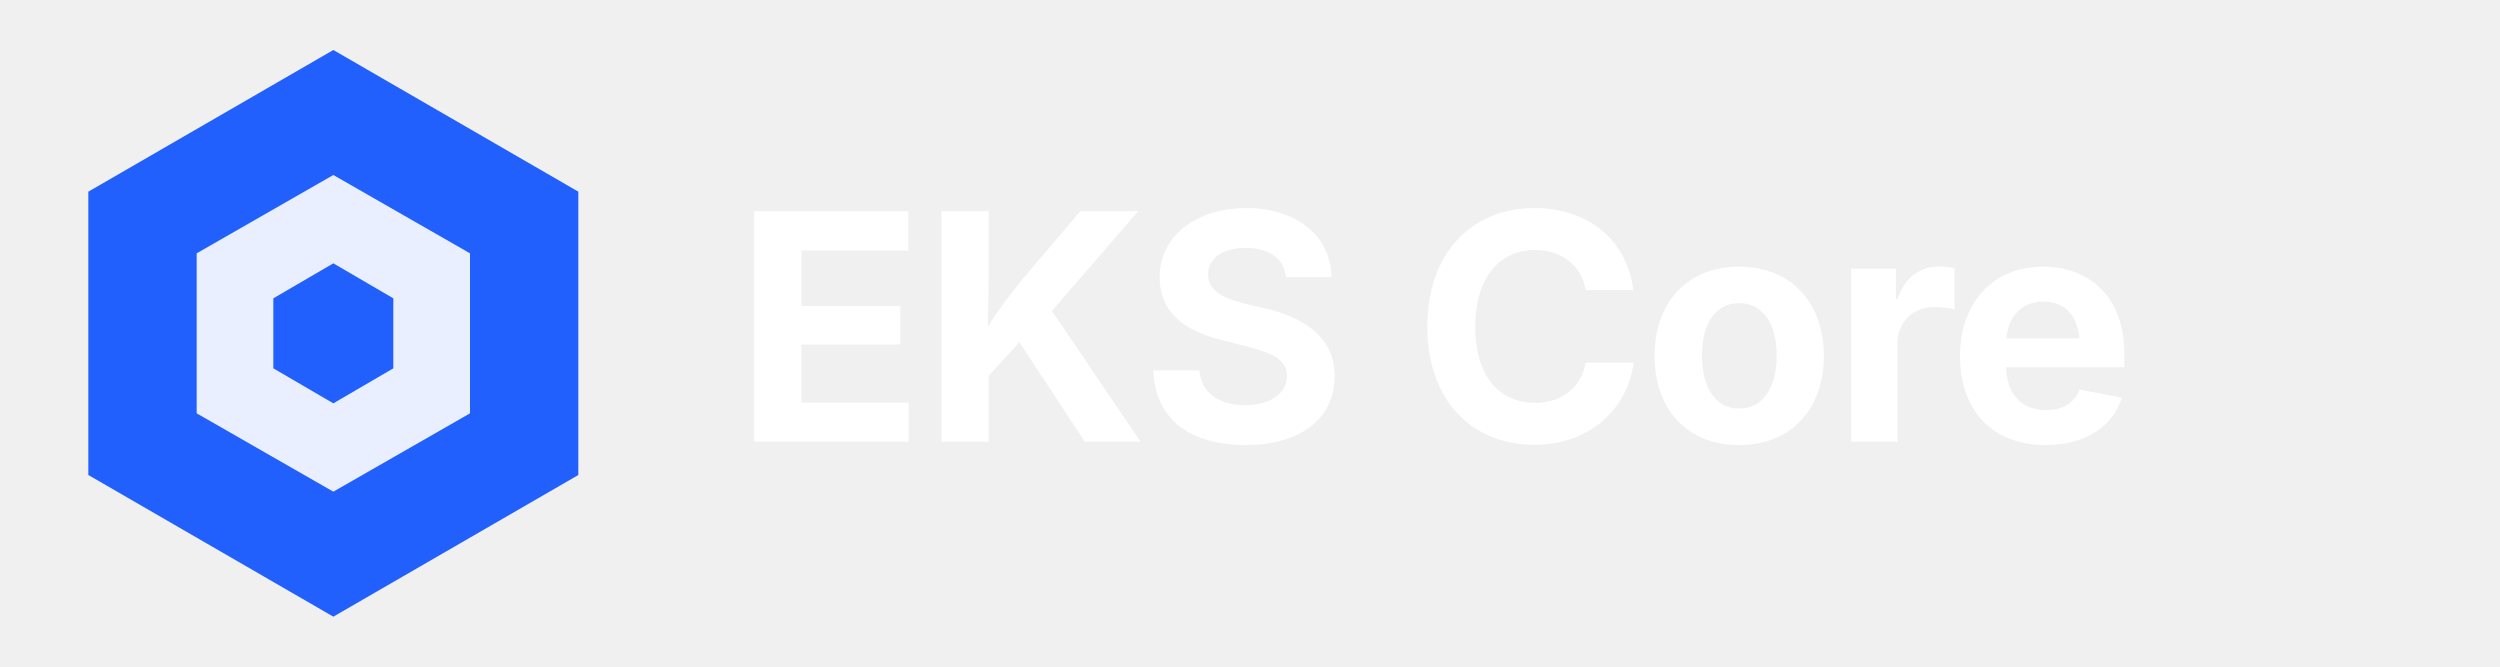
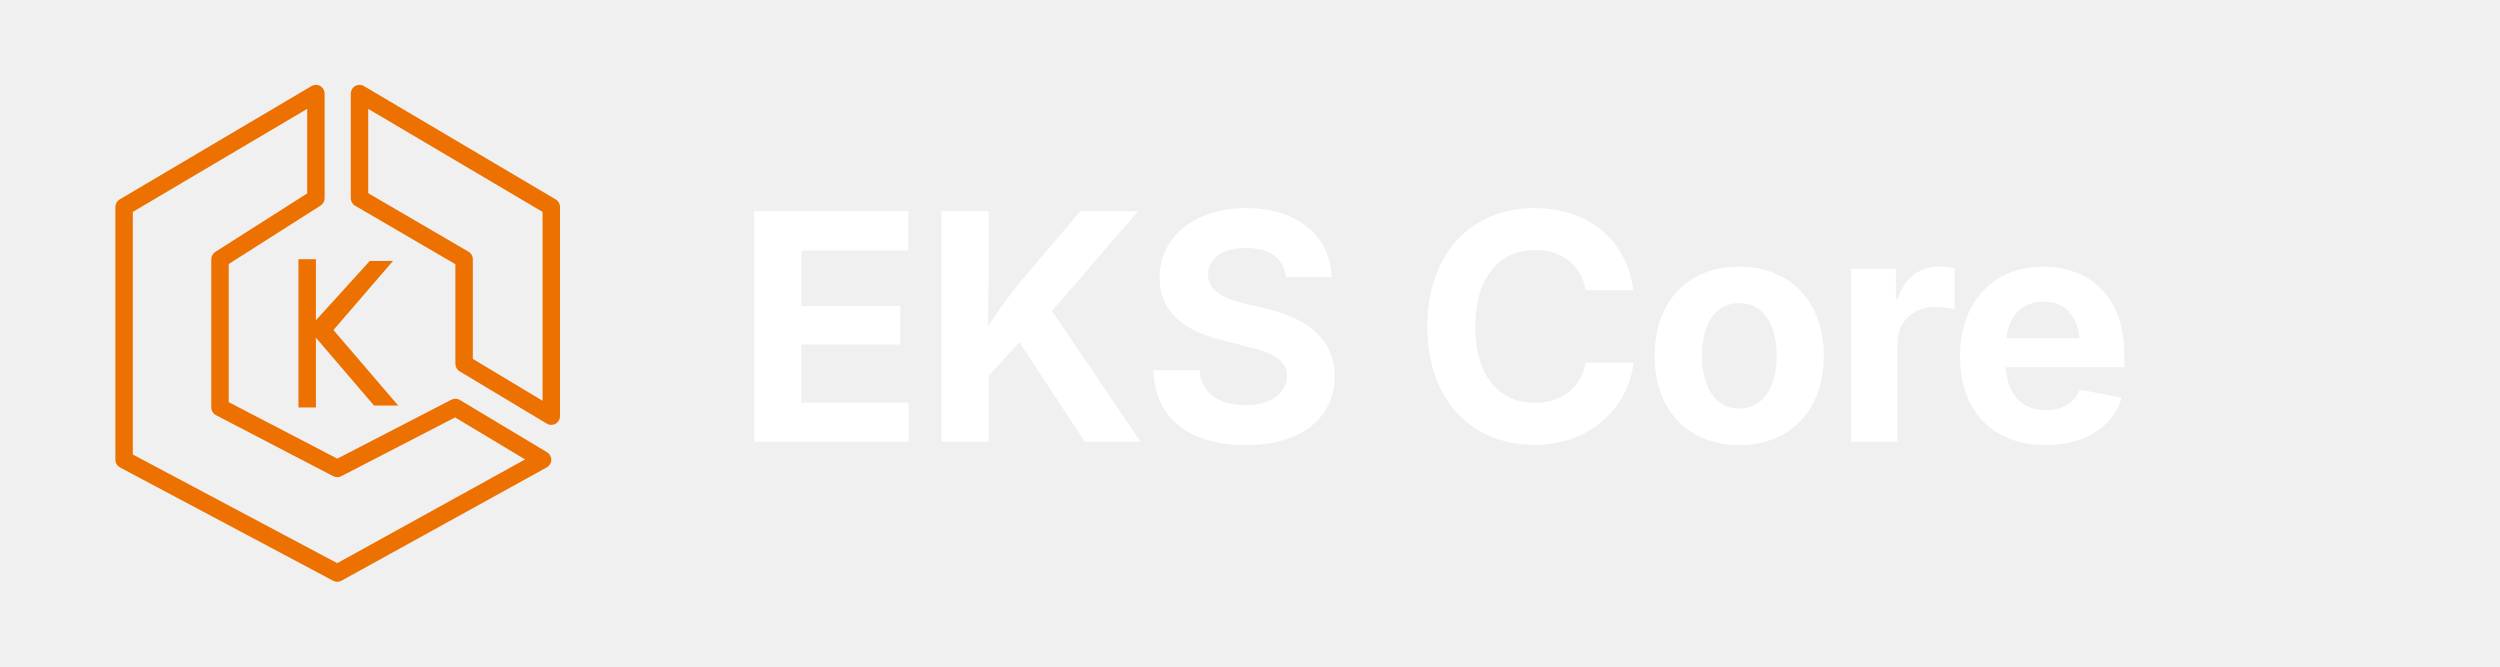
<svg xmlns="http://www.w3.org/2000/svg" width="150" height="40" viewBox="0 0 150 40" fill="none">
-   <path d="M20 3 34.7 11.5v17L20 37 5.3 28.5v-17L20 3Z" fill="#2160FD" />
-   <path d="M20 10.5 28.2 15.2v9.6L20 29.5l-8.2-4.7v-9.6L20 10.5Z" fill="#fff" fill-opacity=".9" />
-   <path d="M20 15.8 23.6 17.9v4.2L20 24.2l-3.6-2.1v-4.2L20 15.8Z" fill="#2160FD" />
+   <svg x="3" y="3" width="34" height="34" viewBox="10 8 60 65" fill="none">
+     <path d="M46.842,32.199 L40.013,40.12 L47.441,48.784 L44.669,48.784 L38,41 L38,49 L36,49 L36,32 L38,32 L38,39 L44.181,32.199 L46.842,32.199 Z M64,48.234 L56,43.433 L56,32 C56,31.644 55.812,31.315 55.504,31.136 L44,24.426 L44,14.752 L64,26.571 L64,48.234 Z M65.509,25.139 L43.509,12.139 C43.199,11.956 42.818,11.954 42.504,12.131 C42.193,12.309 42,12.641 42,13 L42,25 C42,25.355 42.189,25.684 42.496,25.864 L54,32.574 L54,44 C54,44.351 54.185,44.677 54.486,44.857 L64.486,50.857 C64.644,50.952 64.822,51 65,51 C65.17,51 65.34,50.957 65.493,50.87 C65.807,50.693 66,50.36 66,50 L66,26 C66,25.646 65.814,25.319 65.509,25.139 L65.509,25.139 Z M40.445,66.863 L17,54.399 L17,26.571 L37,14.752 L37,24.451 L26.463,31.156 C26.175,31.34 26,31.658 26,32 L26,49 C26,49.373 26.208,49.715 26.538,49.887 L39.991,56.887 C40.28,57.037 40.624,57.038 40.912,56.888 L53.964,50.144 L61.996,54.964 L40.445,66.863 Z M64.515,54.142 L54.515,48.142 C54.217,47.964 53.849,47.952 53.541,48.112 L40.455,54.873 L28,48.393 L28,32.549 L38.537,25.844 C38.825,25.66 39,25.342 39,25 L39,13 C39,12.641 38.808,12.309 38.496,12.131 C38.184,11.954 37.802,11.956 37.491,12.139 L15.491,25.139 C15.187,25.319 15,25.646 15,26 L15,55 C15,55.369 15.204,55.709 15.53,55.883 L39.984,68.883 C40.131,68.961 40.292,69 40.453,69 C40.62,69 40.786,68.958 40.937,68.875 L64.484,55.875 C64.797,55.702 64.993,55.375 65,55.018 C65.006,54.66 64.821,54.326 64.515,54.142 L64.515,54.142 Z" fill="#ED7100" fill-rule="evenodd" />
+   </svg>
  <text x="44" y="26.5" fill="#ffffff" font-family="'Plus Jakarta Sans','Inter',-apple-system,'Segoe UI',Helvetica,Arial,sans-serif" font-size="19" font-weight="700" letter-spacing="-.3">EKS Core</text>
</svg>
